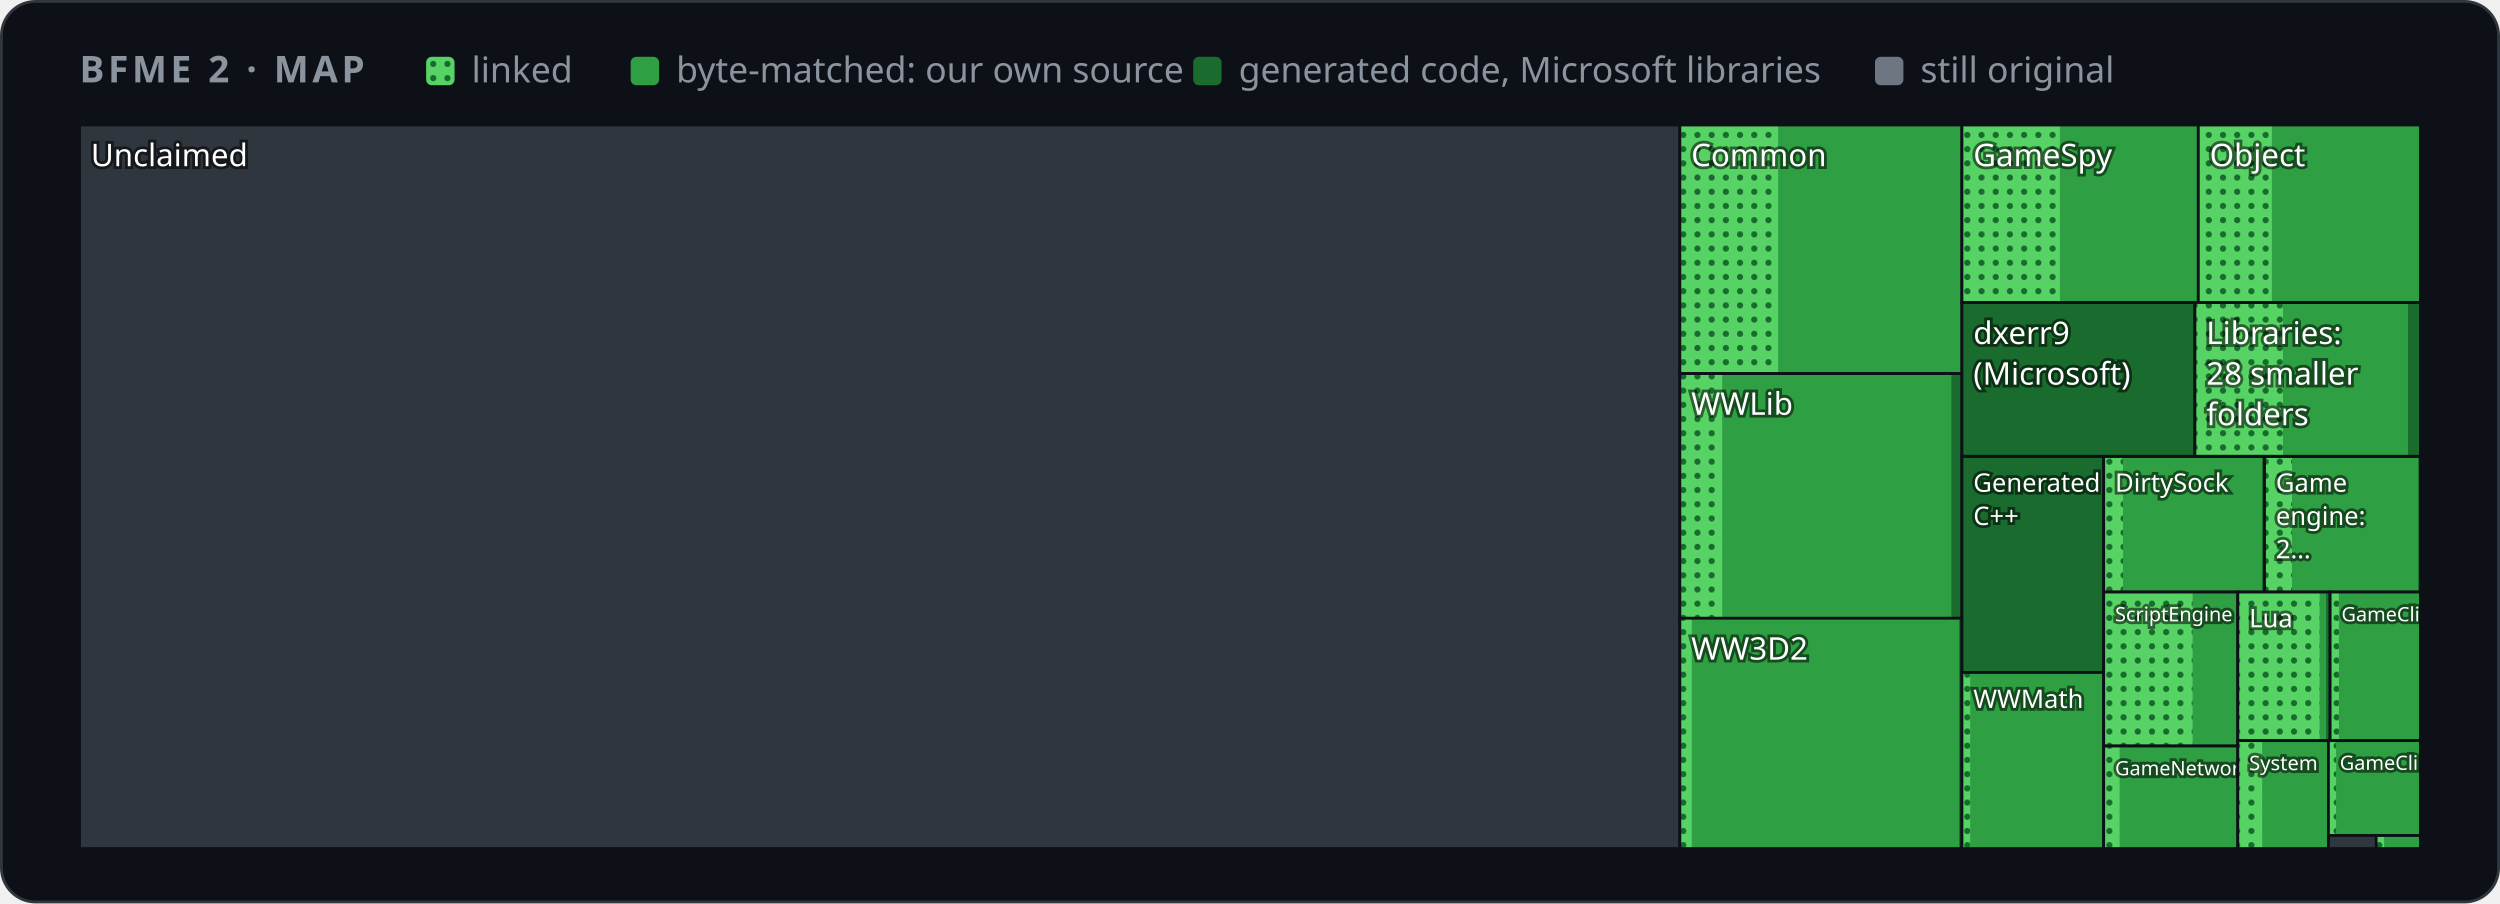
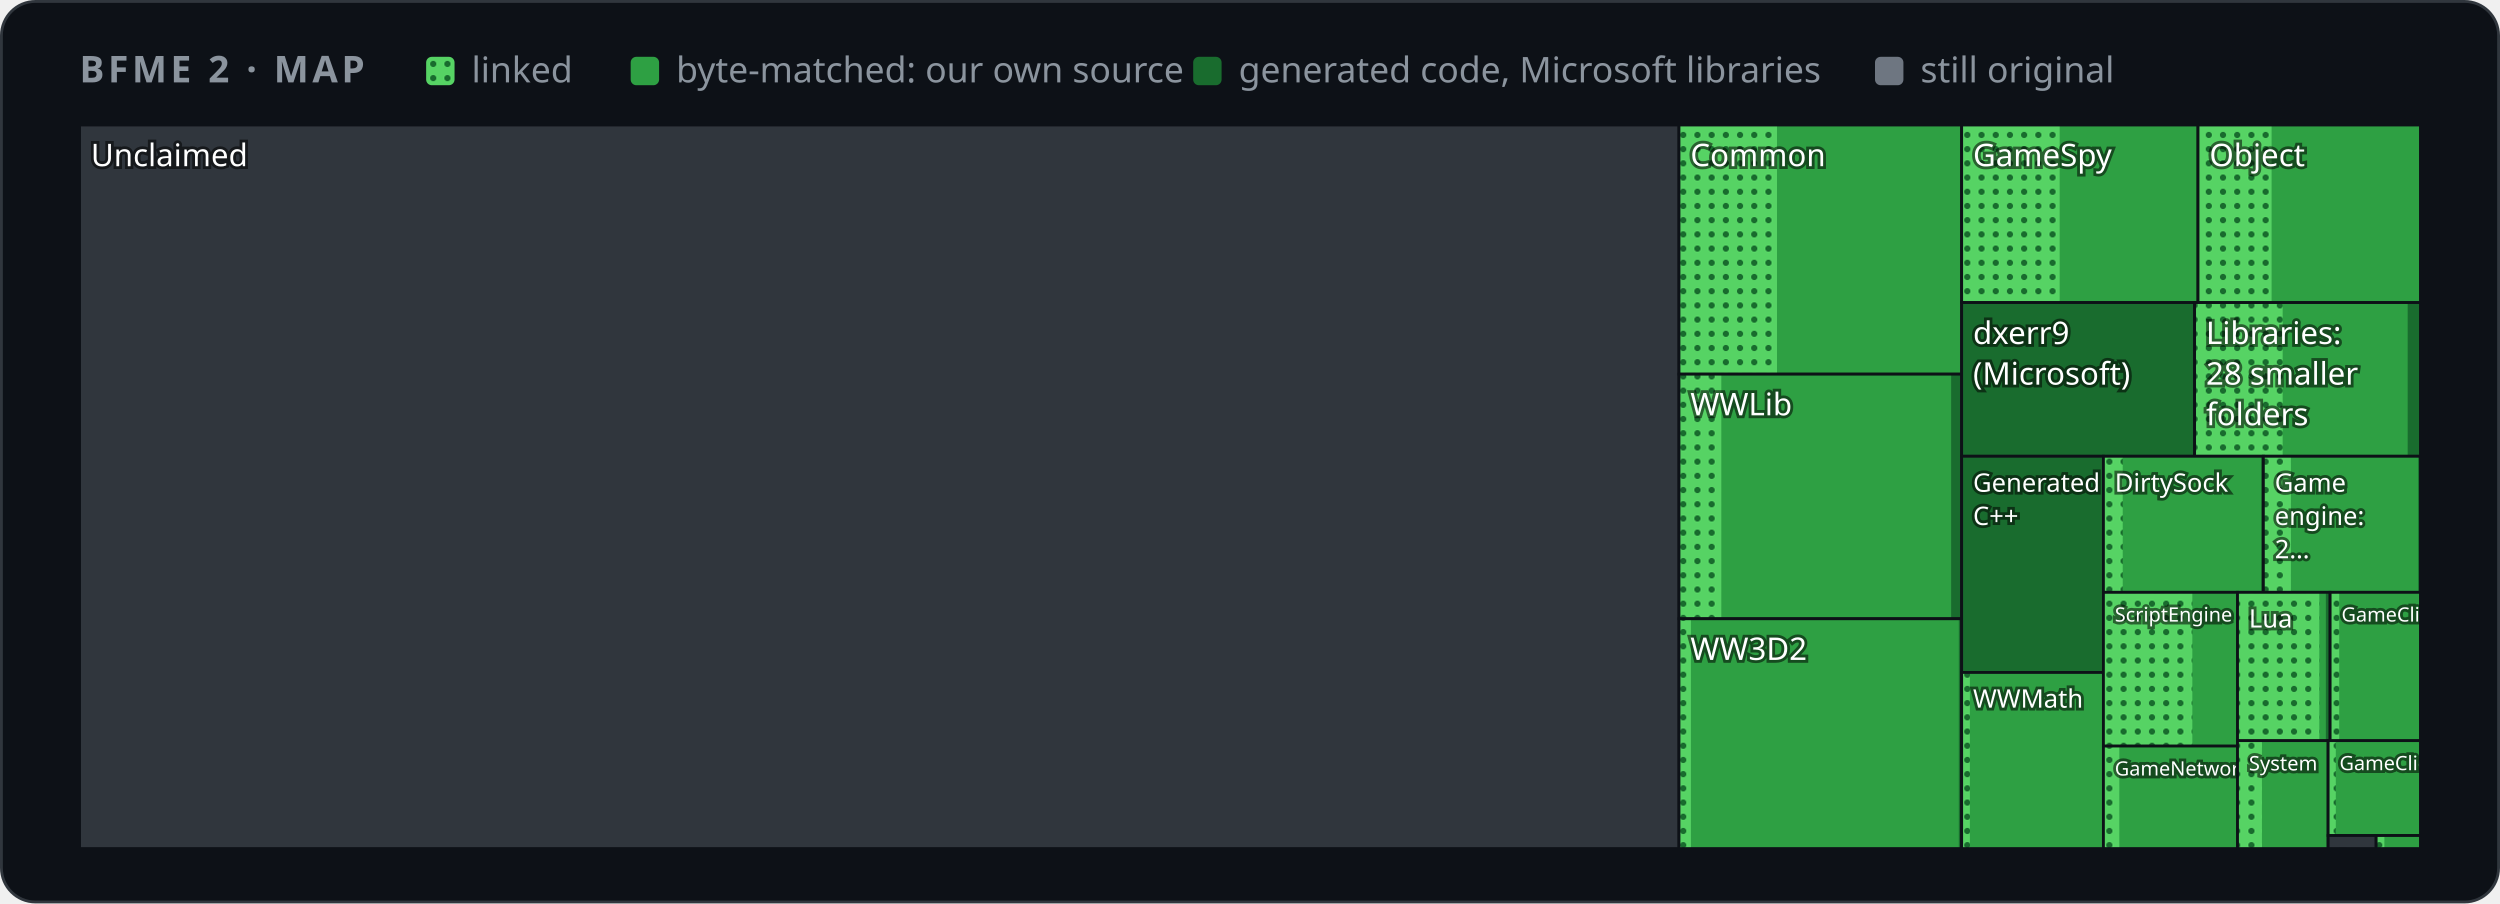
<svg xmlns="http://www.w3.org/2000/svg" width="880" height="318" viewBox="0 0 880 318" role="img" aria-label="Map of BFME 2's code by folder">
  <style>
    .card { fill: #0d1117; stroke: #30363d; } .muted { fill: #8b949e; } .grid { stroke: #30363d; }
    .axis { fill: #8b949e; font-size: 12px; } .rest { fill: #30363d; } .edge { stroke: #0d1117; }
    .hit { fill: transparent; }
    @media (prefers-color-scheme: light) {
      .card { fill: #ffffff; stroke: #d0d7de; } .muted { fill: #59636e; } .grid { stroke: #d0d7de; }
      .axis { fill: #59636e; } .rest { fill: #d0d7de; } .edge { stroke: #ffffff; }
    }
  </style>
  <defs>
    <pattern id="dots" width="5" height="5" patternUnits="userSpaceOnUse">
      <rect width="5" height="5" fill="#56d364" />
      <circle cx="2.5" cy="2.5" r="1.1" fill="#196c2e" />
    </pattern>
  </defs>
  <rect class="card" x="0.5" y="0.5" width="879" height="317" rx="12" />
  <g font-family="-apple-system,BlinkMacSystemFont,'Segoe UI','Noto Sans',Helvetica,Arial,sans-serif">
    <text x="28" y="29" class="muted" font-size="13" font-weight="600" letter-spacing="1.3">BFME 2 · MAP</text>
    <rect x="150" y="20" width="10" height="10" rx="2" fill="url(#dots)" />
    <text x="166" y="29" class="muted" font-size="12.5">linked</text>
    <rect x="222" y="20" width="10" height="10" rx="2" fill="#2ea043" />
    <text x="238" y="29" class="muted" font-size="12.5">byte-matched: our own source</text>
    <rect x="420" y="20" width="10" height="10" rx="2" fill="#196c2e" />
    <text x="436" y="29" class="muted" font-size="12.5">generated code, Microsoft libraries</text>
    <rect x="660" y="20" width="10" height="10" rx="2" fill="#6e7681" />
    <text x="676" y="29" class="muted" font-size="12.5">still original</text>
    <g>
      <clipPath id="t0">
-         <rect x="28.0" y="44.0" width="563.3" height="254.7" />
+         <rect x="28.0" y="44.0" width="563.0" height="254.7" />
      </clipPath>
      <g clip-path="url(#t0)">
-         <rect class="rest" x="28.0" y="44.0" width="563.3" height="254.7" />
+         <rect class="rest" x="28.0" y="44.0" width="563.0" height="254.7" />
        <text x="32.0" y="58.5" font-size="11.0" fill="#ffffff" style="paint-order:stroke" stroke="#0008" stroke-width="2">Unclaimed</text>
      </g>
-       <rect class="edge" x="28.0" y="44.0" width="563.3" height="254.7" fill="none" />
+       <rect class="edge" x="28.0" y="44.0" width="563.0" height="254.7" fill="none" />
    </g>
    <g>
      <clipPath id="t1">
-         <rect x="591.3" y="44.0" width="99.3" height="87.5" />
+         <rect x="591.0" y="44.0" width="99.5" height="87.7" />
      </clipPath>
      <g clip-path="url(#t1)">
-         <rect class="rest" x="591.3" y="44.0" width="99.3" height="87.5" />
-         <rect x="591.3" y="44.0" width="99.3" height="87.5" fill="#196c2e" />
-         <rect x="591.3" y="44.0" width="99.3" height="87.5" fill="#2ea043" />
-         <rect x="591.3" y="44.0" width="34.6" height="87.5" fill="url(#dots)" />
-         <text x="595.3" y="58.5" font-size="11.0" fill="#ffffff" style="paint-order:stroke" stroke="#0008" stroke-width="2">Common</text>
-       </g>
-       <rect class="edge" x="591.3" y="44.0" width="99.3" height="87.5" fill="none" />
+         <rect class="rest" x="591.0" y="44.0" width="99.5" height="87.7" />
+         <rect x="591.0" y="44.0" width="99.5" height="87.7" fill="#196c2e" />
+         <rect x="591.0" y="44.0" width="99.4" height="87.7" fill="#2ea043" />
+         <rect x="591.0" y="44.0" width="34.5" height="87.7" fill="url(#dots)" />
+         <text x="595.0" y="58.5" font-size="11.0" fill="#ffffff" style="paint-order:stroke" stroke="#0008" stroke-width="2">Common</text>
+       </g>
+       <rect class="edge" x="591.0" y="44.0" width="99.5" height="87.7" fill="none" />
    </g>
    <g>
      <clipPath id="t2">
-         <rect x="591.3" y="131.5" width="99.3" height="86.2" />
+         <rect x="591.0" y="131.7" width="99.5" height="86.1" />
      </clipPath>
      <g clip-path="url(#t2)">
-         <rect class="rest" x="591.3" y="131.5" width="99.3" height="86.2" />
-         <rect x="591.3" y="131.5" width="99.3" height="86.2" fill="#196c2e" />
-         <rect x="591.3" y="131.5" width="95.6" height="86.2" fill="#2ea043" />
-         <rect x="591.3" y="131.5" width="14.9" height="86.2" fill="url(#dots)" />
-         <text x="595.3" y="146.0" font-size="11.0" fill="#ffffff" style="paint-order:stroke" stroke="#0008" stroke-width="2">WWLib</text>
-       </g>
-       <rect class="edge" x="591.3" y="131.5" width="99.3" height="86.2" fill="none" />
+         <rect class="rest" x="591.0" y="131.7" width="99.5" height="86.1" />
+         <rect x="591.0" y="131.7" width="99.4" height="86.1" fill="#196c2e" />
+         <rect x="591.0" y="131.7" width="95.8" height="86.1" fill="#2ea043" />
+         <rect x="591.0" y="131.7" width="14.9" height="86.1" fill="url(#dots)" />
+         <text x="595.0" y="146.2" font-size="11.0" fill="#ffffff" style="paint-order:stroke" stroke="#0008" stroke-width="2">WWLib</text>
+       </g>
+       <rect class="edge" x="591.0" y="131.7" width="99.5" height="86.1" fill="none" />
    </g>
    <g>
      <clipPath id="t3">
-         <rect x="591.3" y="217.6" width="99.3" height="81.1" />
+         <rect x="591.0" y="217.8" width="99.5" height="80.9" />
      </clipPath>
      <g clip-path="url(#t3)">
-         <rect class="rest" x="591.3" y="217.6" width="99.3" height="81.1" />
-         <rect x="591.3" y="217.6" width="99.3" height="81.1" fill="#196c2e" />
-         <rect x="591.3" y="217.6" width="98.3" height="81.1" fill="#2ea043" />
-         <rect x="591.3" y="217.6" width="4.2" height="81.1" fill="url(#dots)" />
-         <text x="595.3" y="232.2" font-size="11.0" fill="#ffffff" style="paint-order:stroke" stroke="#0008" stroke-width="2">WW3D2</text>
-       </g>
-       <rect class="edge" x="591.3" y="217.6" width="99.3" height="81.1" fill="none" />
+         <rect class="rest" x="591.0" y="217.8" width="99.5" height="80.9" />
+         <rect x="591.0" y="217.8" width="99.5" height="80.9" fill="#196c2e" />
+         <rect x="591.0" y="217.8" width="98.5" height="80.9" fill="#2ea043" />
+         <rect x="591.0" y="217.8" width="4.2" height="80.9" fill="url(#dots)" />
+         <text x="595.0" y="232.3" font-size="11.0" fill="#ffffff" style="paint-order:stroke" stroke="#0008" stroke-width="2">WW3D2</text>
+       </g>
+       <rect class="edge" x="591.0" y="217.8" width="99.5" height="80.9" fill="none" />
    </g>
    <g>
      <clipPath id="t4">
-         <rect x="690.6" y="44.0" width="83.2" height="62.5" />
+         <rect x="690.5" y="44.0" width="83.2" height="62.5" />
      </clipPath>
      <g clip-path="url(#t4)">
-         <rect class="rest" x="690.6" y="44.0" width="83.2" height="62.5" />
-         <rect x="690.6" y="44.0" width="83.2" height="62.5" fill="#196c2e" />
-         <rect x="690.6" y="44.0" width="82.9" height="62.5" fill="#2ea043" />
-         <rect x="690.6" y="44.0" width="34.5" height="62.5" fill="url(#dots)" />
-         <text x="694.6" y="58.5" font-size="11.0" fill="#ffffff" style="paint-order:stroke" stroke="#0008" stroke-width="2">GameSpy</text>
-       </g>
-       <rect class="edge" x="690.6" y="44.0" width="83.2" height="62.5" fill="none" />
+         <rect class="rest" x="690.5" y="44.0" width="83.2" height="62.5" />
+         <rect x="690.5" y="44.0" width="83.2" height="62.5" fill="#196c2e" />
+         <rect x="690.5" y="44.0" width="82.9" height="62.5" fill="#2ea043" />
+         <rect x="690.5" y="44.0" width="34.5" height="62.5" fill="url(#dots)" />
+         <text x="694.5" y="58.5" font-size="11.0" fill="#ffffff" style="paint-order:stroke" stroke="#0008" stroke-width="2">GameSpy</text>
+       </g>
+       <rect class="edge" x="690.5" y="44.0" width="83.2" height="62.5" fill="none" />
    </g>
    <g>
      <clipPath id="t5">
-         <rect x="773.8" y="44.0" width="78.2" height="62.5" />
+         <rect x="773.7" y="44.0" width="78.3" height="62.5" />
      </clipPath>
      <g clip-path="url(#t5)">
-         <rect class="rest" x="773.8" y="44.0" width="78.2" height="62.5" />
-         <rect x="773.8" y="44.0" width="78.2" height="62.5" fill="#196c2e" />
-         <rect x="773.8" y="44.0" width="77.9" height="62.5" fill="#2ea043" />
-         <rect x="773.8" y="44.0" width="25.9" height="62.5" fill="url(#dots)" />
-         <text x="777.8" y="58.5" font-size="11.0" fill="#ffffff" style="paint-order:stroke" stroke="#0008" stroke-width="2">Object</text>
-       </g>
-       <rect class="edge" x="773.8" y="44.0" width="78.2" height="62.5" fill="none" />
+         <rect class="rest" x="773.7" y="44.0" width="78.3" height="62.5" />
+         <rect x="773.7" y="44.0" width="78.3" height="62.5" fill="#196c2e" />
+         <rect x="773.7" y="44.0" width="78.1" height="62.5" fill="#2ea043" />
+         <rect x="773.7" y="44.0" width="25.9" height="62.5" fill="url(#dots)" />
+         <text x="777.7" y="58.5" font-size="11.0" fill="#ffffff" style="paint-order:stroke" stroke="#0008" stroke-width="2">Object</text>
+       </g>
+       <rect class="edge" x="773.7" y="44.0" width="78.3" height="62.5" fill="none" />
    </g>
    <g>
      <clipPath id="t6">
-         <rect x="690.6" y="106.5" width="82.0" height="54.1" />
+         <rect x="690.5" y="106.5" width="82.0" height="54.1" />
      </clipPath>
      <g clip-path="url(#t6)">
-         <rect class="rest" x="690.6" y="106.5" width="82.0" height="54.1" />
-         <rect x="690.6" y="106.5" width="82.0" height="54.1" fill="#196c2e" />
-         <text x="694.6" y="121.1" font-size="11.0" fill="#ffffff" style="paint-order:stroke" stroke="#0008" stroke-width="2">dxerr9</text>
-         <text x="694.6" y="135.4" font-size="11.0" fill="#ffffff" style="paint-order:stroke" stroke="#0008" stroke-width="2">(Microsoft)</text>
-       </g>
-       <rect class="edge" x="690.6" y="106.5" width="82.0" height="54.1" fill="none" />
+         <rect class="rest" x="690.5" y="106.5" width="82.0" height="54.1" />
+         <rect x="690.5" y="106.5" width="82.0" height="54.1" fill="#196c2e" />
+         <text x="694.5" y="121.1" font-size="11.0" fill="#ffffff" style="paint-order:stroke" stroke="#0008" stroke-width="2">dxerr9</text>
+         <text x="694.5" y="135.4" font-size="11.0" fill="#ffffff" style="paint-order:stroke" stroke="#0008" stroke-width="2">(Microsoft)</text>
+       </g>
+       <rect class="edge" x="690.5" y="106.5" width="82.0" height="54.1" fill="none" />
    </g>
    <g>
      <clipPath id="t7">
-         <rect x="772.6" y="106.5" width="79.4" height="54.1" />
+         <rect x="772.5" y="106.5" width="79.5" height="54.1" />
      </clipPath>
      <g clip-path="url(#t7)">
-         <rect class="rest" x="772.6" y="106.5" width="79.4" height="54.1" />
-         <rect x="772.6" y="106.5" width="79.4" height="54.1" fill="#196c2e" />
-         <rect x="772.6" y="106.5" width="75.0" height="54.1" fill="#2ea043" />
-         <rect x="772.6" y="106.5" width="31.0" height="54.1" fill="url(#dots)" />
-         <text x="776.6" y="121.1" font-size="11.0" fill="#ffffff" style="paint-order:stroke" stroke="#0008" stroke-width="2">Libraries:</text>
-         <text x="776.6" y="135.4" font-size="11.0" fill="#ffffff" style="paint-order:stroke" stroke="#0008" stroke-width="2">28 smaller</text>
-         <text x="776.6" y="149.7" font-size="11.0" fill="#ffffff" style="paint-order:stroke" stroke="#0008" stroke-width="2">folders</text>
-       </g>
-       <rect class="edge" x="772.6" y="106.5" width="79.4" height="54.1" fill="none" />
+         <rect class="rest" x="772.5" y="106.5" width="79.5" height="54.1" />
+         <rect x="772.5" y="106.5" width="79.5" height="54.1" fill="#196c2e" />
+         <rect x="772.5" y="106.5" width="75.0" height="54.1" fill="#2ea043" />
+         <rect x="772.5" y="106.5" width="31.0" height="54.1" fill="url(#dots)" />
+         <text x="776.5" y="121.1" font-size="11.0" fill="#ffffff" style="paint-order:stroke" stroke="#0008" stroke-width="2">Libraries:</text>
+         <text x="776.5" y="135.4" font-size="11.0" fill="#ffffff" style="paint-order:stroke" stroke="#0008" stroke-width="2">28 smaller</text>
+         <text x="776.5" y="149.7" font-size="11.0" fill="#ffffff" style="paint-order:stroke" stroke="#0008" stroke-width="2">folders</text>
+       </g>
+       <rect class="edge" x="772.5" y="106.5" width="79.5" height="54.1" fill="none" />
    </g>
    <g>
      <clipPath id="t8">
-         <rect x="690.6" y="160.7" width="49.9" height="76.1" />
+         <rect x="690.5" y="160.6" width="49.9" height="76.1" />
      </clipPath>
      <g clip-path="url(#t8)">
-         <rect class="rest" x="690.6" y="160.7" width="49.9" height="76.1" />
-         <rect x="690.6" y="160.7" width="49.9" height="76.1" fill="#196c2e" />
-         <text x="694.6" y="173.1" font-size="9.0" fill="#ffffff" style="paint-order:stroke" stroke="#0008" stroke-width="2">Generated</text>
-         <text x="694.6" y="184.8" font-size="9.0" fill="#ffffff" style="paint-order:stroke" stroke="#0008" stroke-width="2">C++</text>
-       </g>
-       <rect class="edge" x="690.6" y="160.7" width="49.9" height="76.1" fill="none" />
+         <rect class="rest" x="690.5" y="160.6" width="49.9" height="76.1" />
+         <rect x="690.5" y="160.6" width="49.9" height="76.1" fill="#196c2e" />
+         <text x="694.5" y="173.1" font-size="9.0" fill="#ffffff" style="paint-order:stroke" stroke="#0008" stroke-width="2">Generated</text>
+         <text x="694.5" y="184.8" font-size="9.0" fill="#ffffff" style="paint-order:stroke" stroke="#0008" stroke-width="2">C++</text>
+       </g>
+       <rect class="edge" x="690.5" y="160.6" width="49.9" height="76.1" fill="none" />
    </g>
    <g>
      <clipPath id="t9">
-         <rect x="690.6" y="236.7" width="49.9" height="62.0" />
+         <rect x="690.5" y="236.7" width="49.9" height="62.0" />
      </clipPath>
      <g clip-path="url(#t9)">
-         <rect class="rest" x="690.6" y="236.7" width="49.9" height="62.0" />
-         <rect x="690.6" y="236.7" width="49.9" height="62.0" fill="#196c2e" />
-         <rect x="690.6" y="236.7" width="49.6" height="62.0" fill="#2ea043" />
-         <rect x="690.6" y="236.7" width="2.9" height="62.0" fill="url(#dots)" />
-         <text x="694.6" y="249.2" font-size="9.0" fill="#ffffff" style="paint-order:stroke" stroke="#0008" stroke-width="2">WWMath</text>
-       </g>
-       <rect class="edge" x="690.6" y="236.7" width="49.9" height="62.0" fill="none" />
+         <rect class="rest" x="690.5" y="236.7" width="49.9" height="62.0" />
+         <rect x="690.5" y="236.7" width="49.9" height="62.0" fill="#196c2e" />
+         <rect x="690.5" y="236.7" width="49.6" height="62.0" fill="#2ea043" />
+         <rect x="690.5" y="236.7" width="2.9" height="62.0" fill="url(#dots)" />
+         <text x="694.5" y="249.1" font-size="9.0" fill="#ffffff" style="paint-order:stroke" stroke="#0008" stroke-width="2">WWMath</text>
+       </g>
+       <rect class="edge" x="690.5" y="236.7" width="49.9" height="62.0" fill="none" />
    </g>
    <g>
      <clipPath id="t10">
-         <rect x="740.5" y="160.7" width="56.6" height="47.7" />
+         <rect x="740.4" y="160.6" width="56.4" height="47.9" />
      </clipPath>
      <g clip-path="url(#t10)">
-         <rect class="rest" x="740.5" y="160.7" width="56.6" height="47.7" />
-         <rect x="740.5" y="160.7" width="56.6" height="47.7" fill="#196c2e" />
-         <rect x="740.5" y="160.7" width="55.7" height="47.7" fill="#2ea043" />
-         <rect x="740.5" y="160.7" width="6.8" height="47.7" fill="url(#dots)" />
-         <text x="744.5" y="173.1" font-size="9.0" fill="#ffffff" style="paint-order:stroke" stroke="#0008" stroke-width="2">DirtySock</text>
-       </g>
-       <rect class="edge" x="740.5" y="160.7" width="56.6" height="47.7" fill="none" />
+         <rect class="rest" x="740.4" y="160.6" width="56.4" height="47.9" />
+         <rect x="740.4" y="160.6" width="56.4" height="47.9" fill="#196c2e" />
+         <rect x="740.4" y="160.6" width="55.5" height="47.9" fill="#2ea043" />
+         <rect x="740.4" y="160.6" width="6.8" height="47.9" fill="url(#dots)" />
+         <text x="744.4" y="173.1" font-size="9.0" fill="#ffffff" style="paint-order:stroke" stroke="#0008" stroke-width="2">DirtySock</text>
+       </g>
+       <rect class="edge" x="740.4" y="160.6" width="56.4" height="47.9" fill="none" />
    </g>
    <g>
      <clipPath id="t11">
-         <rect x="797.1" y="160.7" width="54.9" height="47.7" />
+         <rect x="796.7" y="160.6" width="55.3" height="47.9" />
      </clipPath>
      <g clip-path="url(#t11)">
-         <rect class="rest" x="797.1" y="160.7" width="54.9" height="47.7" />
-         <rect x="797.1" y="160.7" width="54.9" height="47.7" fill="#196c2e" />
-         <rect x="797.1" y="160.7" width="54.1" height="47.7" fill="#2ea043" />
-         <rect x="797.1" y="160.7" width="9.7" height="47.7" fill="url(#dots)" />
-         <text x="801.1" y="173.1" font-size="9.0" fill="#ffffff" style="paint-order:stroke" stroke="#0008" stroke-width="2">Game</text>
-         <text x="801.1" y="184.8" font-size="9.0" fill="#ffffff" style="paint-order:stroke" stroke="#0008" stroke-width="2">engine:</text>
-         <text x="801.1" y="196.5" font-size="9.0" fill="#ffffff" style="paint-order:stroke" stroke="#0008" stroke-width="2">2…</text>
-       </g>
-       <rect class="edge" x="797.1" y="160.7" width="54.9" height="47.7" fill="none" />
+         <rect class="rest" x="796.7" y="160.6" width="55.3" height="47.9" />
+         <rect x="796.7" y="160.6" width="55.3" height="47.9" fill="#196c2e" />
+         <rect x="796.7" y="160.6" width="54.5" height="47.9" fill="#2ea043" />
+         <rect x="796.7" y="160.6" width="9.7" height="47.9" fill="url(#dots)" />
+         <text x="800.7" y="173.1" font-size="9.0" fill="#ffffff" style="paint-order:stroke" stroke="#0008" stroke-width="2">Game</text>
+         <text x="800.7" y="184.8" font-size="9.0" fill="#ffffff" style="paint-order:stroke" stroke="#0008" stroke-width="2">engine:</text>
+         <text x="800.7" y="196.5" font-size="9.0" fill="#ffffff" style="paint-order:stroke" stroke="#0008" stroke-width="2">2…</text>
+       </g>
+       <rect class="edge" x="796.7" y="160.6" width="55.3" height="47.9" fill="none" />
    </g>
    <g>
      <clipPath id="t12">
-         <rect x="740.5" y="208.4" width="47.2" height="54.2" />
+         <rect x="740.4" y="208.5" width="47.3" height="54.2" />
      </clipPath>
      <g clip-path="url(#t12)">
-         <rect class="rest" x="740.5" y="208.4" width="47.2" height="54.2" />
-         <rect x="740.5" y="208.4" width="47.2" height="54.2" fill="#196c2e" />
-         <rect x="740.5" y="208.4" width="47.1" height="54.2" fill="#2ea043" />
-         <rect x="740.5" y="208.4" width="31.3" height="54.2" fill="url(#dots)" />
-         <text x="744.5" y="218.7" font-size="7.0" fill="#ffffff" style="paint-order:stroke" stroke="#0008" stroke-width="2">ScriptEngine</text>
-       </g>
-       <rect class="edge" x="740.5" y="208.4" width="47.2" height="54.2" fill="none" />
+         <rect class="rest" x="740.4" y="208.5" width="47.3" height="54.2" />
+         <rect x="740.4" y="208.5" width="47.3" height="54.2" fill="#196c2e" />
+         <rect x="740.4" y="208.5" width="47.3" height="54.2" fill="#2ea043" />
+         <rect x="740.4" y="208.5" width="31.3" height="54.2" fill="url(#dots)" />
+         <text x="744.4" y="218.8" font-size="7.0" fill="#ffffff" style="paint-order:stroke" stroke="#0008" stroke-width="2">ScriptEngine</text>
+       </g>
+       <rect class="edge" x="740.4" y="208.5" width="47.3" height="54.2" fill="none" />
    </g>
    <g>
      <clipPath id="t13">
-         <rect x="740.5" y="262.6" width="47.2" height="36.1" />
+         <rect x="740.4" y="262.6" width="47.3" height="36.1" />
      </clipPath>
      <g clip-path="url(#t13)">
-         <rect class="rest" x="740.5" y="262.6" width="47.2" height="36.1" />
-         <rect x="740.5" y="262.6" width="47.2" height="36.1" fill="#196c2e" />
-         <rect x="740.5" y="262.6" width="47.1" height="36.1" fill="#2ea043" />
-         <rect x="740.5" y="262.6" width="5.6" height="36.1" fill="url(#dots)" />
-         <text x="744.5" y="272.9" font-size="7.0" fill="#ffffff" style="paint-order:stroke" stroke="#0008" stroke-width="2">GameNetwork</text>
-       </g>
-       <rect class="edge" x="740.5" y="262.6" width="47.2" height="36.1" fill="none" />
+         <rect class="rest" x="740.4" y="262.6" width="47.3" height="36.1" />
+         <rect x="740.4" y="262.6" width="47.3" height="36.1" fill="#196c2e" />
+         <rect x="740.4" y="262.6" width="47.2" height="36.1" fill="#2ea043" />
+         <rect x="740.4" y="262.6" width="5.6" height="36.1" fill="url(#dots)" />
+         <text x="744.4" y="273.0" font-size="7.0" fill="#ffffff" style="paint-order:stroke" stroke="#0008" stroke-width="2">GameNetwork</text>
+       </g>
+       <rect class="edge" x="740.4" y="262.6" width="47.3" height="36.1" fill="none" />
    </g>
    <g>
      <clipPath id="t14">
-         <rect x="787.7" y="208.4" width="32.5" height="52.3" />
+         <rect x="787.6" y="208.5" width="32.6" height="52.3" />
      </clipPath>
      <g clip-path="url(#t14)">
-         <rect class="rest" x="787.7" y="208.4" width="32.5" height="52.3" />
-         <rect x="787.7" y="208.4" width="32.5" height="52.3" fill="#196c2e" />
-         <rect x="787.7" y="208.4" width="31.1" height="52.3" fill="#2ea043" />
-         <rect x="787.7" y="208.4" width="28.8" height="52.3" fill="url(#dots)" />
-         <text x="791.7" y="220.8" font-size="9.0" fill="#ffffff" style="paint-order:stroke" stroke="#0008" stroke-width="2">Lua</text>
-       </g>
-       <rect class="edge" x="787.7" y="208.4" width="32.5" height="52.3" fill="none" />
+         <rect class="rest" x="787.6" y="208.5" width="32.6" height="52.3" />
+         <rect x="787.6" y="208.5" width="32.6" height="52.3" fill="#196c2e" />
+         <rect x="787.6" y="208.5" width="31.1" height="52.3" fill="#2ea043" />
+         <rect x="787.6" y="208.5" width="28.8" height="52.3" fill="url(#dots)" />
+         <text x="791.6" y="220.9" font-size="9.0" fill="#ffffff" style="paint-order:stroke" stroke="#0008" stroke-width="2">Lua</text>
+       </g>
+       <rect class="edge" x="787.6" y="208.5" width="32.6" height="52.3" fill="none" />
    </g>
    <g>
      <clipPath id="t15">
-         <rect x="820.2" y="208.4" width="31.8" height="52.3" />
+         <rect x="820.2" y="208.5" width="31.8" height="52.3" />
      </clipPath>
      <g clip-path="url(#t15)">
-         <rect class="rest" x="820.2" y="208.4" width="31.8" height="52.3" />
-         <rect x="820.2" y="208.4" width="31.8" height="52.3" fill="#196c2e" />
-         <rect x="820.2" y="208.4" width="31.8" height="52.3" fill="#2ea043" />
-         <rect x="820.2" y="208.4" width="3.1" height="52.3" fill="url(#dots)" />
-         <text x="824.2" y="218.7" font-size="7.0" fill="#ffffff" style="paint-order:stroke" stroke="#0008" stroke-width="2">GameClient</text>
-       </g>
-       <rect class="edge" x="820.2" y="208.4" width="31.8" height="52.3" fill="none" />
+         <rect class="rest" x="820.2" y="208.5" width="31.8" height="52.3" />
+         <rect x="820.2" y="208.5" width="31.8" height="52.3" fill="#196c2e" />
+         <rect x="820.2" y="208.5" width="31.8" height="52.3" fill="#2ea043" />
+         <rect x="820.2" y="208.5" width="3.2" height="52.3" fill="url(#dots)" />
+         <text x="824.2" y="218.8" font-size="7.0" fill="#ffffff" style="paint-order:stroke" stroke="#0008" stroke-width="2">GameClient</text>
+       </g>
+       <rect class="edge" x="820.2" y="208.5" width="31.8" height="52.3" fill="none" />
    </g>
    <g>
      <clipPath id="t16">
-         <rect x="787.7" y="260.7" width="31.9" height="38.0" />
+         <rect x="787.6" y="260.7" width="31.9" height="38.0" />
      </clipPath>
      <g clip-path="url(#t16)">
-         <rect class="rest" x="787.7" y="260.7" width="31.9" height="38.0" />
-         <rect x="787.7" y="260.7" width="31.9" height="38.0" fill="#196c2e" />
-         <rect x="787.7" y="260.7" width="31.7" height="38.0" fill="#2ea043" />
-         <rect x="787.7" y="260.7" width="8.6" height="38.0" fill="url(#dots)" />
-         <text x="791.7" y="271.1" font-size="7.1" fill="#ffffff" style="paint-order:stroke" stroke="#0008" stroke-width="2">System</text>
-       </g>
-       <rect class="edge" x="787.7" y="260.7" width="31.9" height="38.0" fill="none" />
+         <rect class="rest" x="787.6" y="260.7" width="31.9" height="38.0" />
+         <rect x="787.6" y="260.7" width="31.9" height="38.0" fill="#196c2e" />
+         <rect x="787.6" y="260.7" width="31.7" height="38.0" fill="#2ea043" />
+         <rect x="787.6" y="260.7" width="8.6" height="38.0" fill="url(#dots)" />
+         <text x="791.6" y="271.2" font-size="7.1" fill="#ffffff" style="paint-order:stroke" stroke="#0008" stroke-width="2">System</text>
+       </g>
+       <rect class="edge" x="787.6" y="260.7" width="31.9" height="38.0" fill="none" />
    </g>
    <g>
      <clipPath id="t17">
-         <rect x="819.6" y="260.7" width="32.4" height="33.4" />
+         <rect x="819.5" y="260.7" width="32.5" height="33.4" />
      </clipPath>
      <g clip-path="url(#t17)">
-         <rect class="rest" x="819.6" y="260.7" width="32.4" height="33.4" />
-         <rect x="819.6" y="260.7" width="32.4" height="33.4" fill="#196c2e" />
-         <rect x="819.6" y="260.7" width="32.4" height="33.4" fill="#2ea043" />
-         <rect x="819.6" y="260.7" width="2.7" height="33.4" fill="url(#dots)" />
-         <text x="823.6" y="271.0" font-size="7.0" fill="#ffffff" style="paint-order:stroke" stroke="#0008" stroke-width="2">GameClient</text>
-       </g>
-       <rect class="edge" x="819.6" y="260.7" width="32.4" height="33.4" fill="none" />
+         <rect class="rest" x="819.5" y="260.7" width="32.5" height="33.4" />
+         <rect x="819.5" y="260.7" width="32.5" height="33.4" fill="#196c2e" />
+         <rect x="819.5" y="260.7" width="32.4" height="33.4" fill="#2ea043" />
+         <rect x="819.5" y="260.7" width="2.7" height="33.4" fill="url(#dots)" />
+         <text x="823.5" y="271.1" font-size="7.0" fill="#ffffff" style="paint-order:stroke" stroke="#0008" stroke-width="2">GameClient</text>
+       </g>
+       <rect class="edge" x="819.5" y="260.7" width="32.5" height="33.4" fill="none" />
    </g>
    <g>
      <clipPath id="t18">
-         <rect x="819.6" y="294.1" width="16.9" height="4.6" />
+         <rect x="819.5" y="294.1" width="16.9" height="4.6" />
      </clipPath>
      <g clip-path="url(#t18)">
-         <rect class="rest" x="819.6" y="294.1" width="16.9" height="4.6" />
-         <text x="823.6" y="304.4" font-size="7.0" fill="#ffffff" style="paint-order:stroke" stroke="#0008" stroke-width="2">Dumps</text>
-       </g>
-       <rect class="edge" x="819.6" y="294.1" width="16.9" height="4.6" fill="none" />
+         <rect class="rest" x="819.5" y="294.1" width="16.9" height="4.6" />
+         <text x="823.5" y="304.4" font-size="7.0" fill="#ffffff" style="paint-order:stroke" stroke="#0008" stroke-width="2">Dumps</text>
+       </g>
+       <rect class="edge" x="819.5" y="294.1" width="16.9" height="4.6" fill="none" />
    </g>
    <g>
      <clipPath id="t19">
        <rect x="836.4" y="294.1" width="15.6" height="4.6" />
      </clipPath>
      <g clip-path="url(#t19)">
        <rect class="rest" x="836.4" y="294.1" width="15.6" height="4.6" />
        <rect x="836.4" y="294.1" width="15.6" height="4.6" fill="#196c2e" />
        <rect x="836.4" y="294.1" width="15.6" height="4.6" fill="#2ea043" />
-         <rect x="836.4" y="294.1" width="2.8" height="4.6" fill="url(#dots)" />
+         <rect x="836.4" y="294.1" width="2.9" height="4.6" fill="url(#dots)" />
        <text x="840.4" y="306.5" font-size="9.0" fill="#ffffff" style="paint-order:stroke" stroke="#0008" stroke-width="2">Devic…</text>
      </g>
      <rect class="edge" x="836.4" y="294.1" width="15.6" height="4.6" fill="none" />
    </g>
  </g>
</svg>
